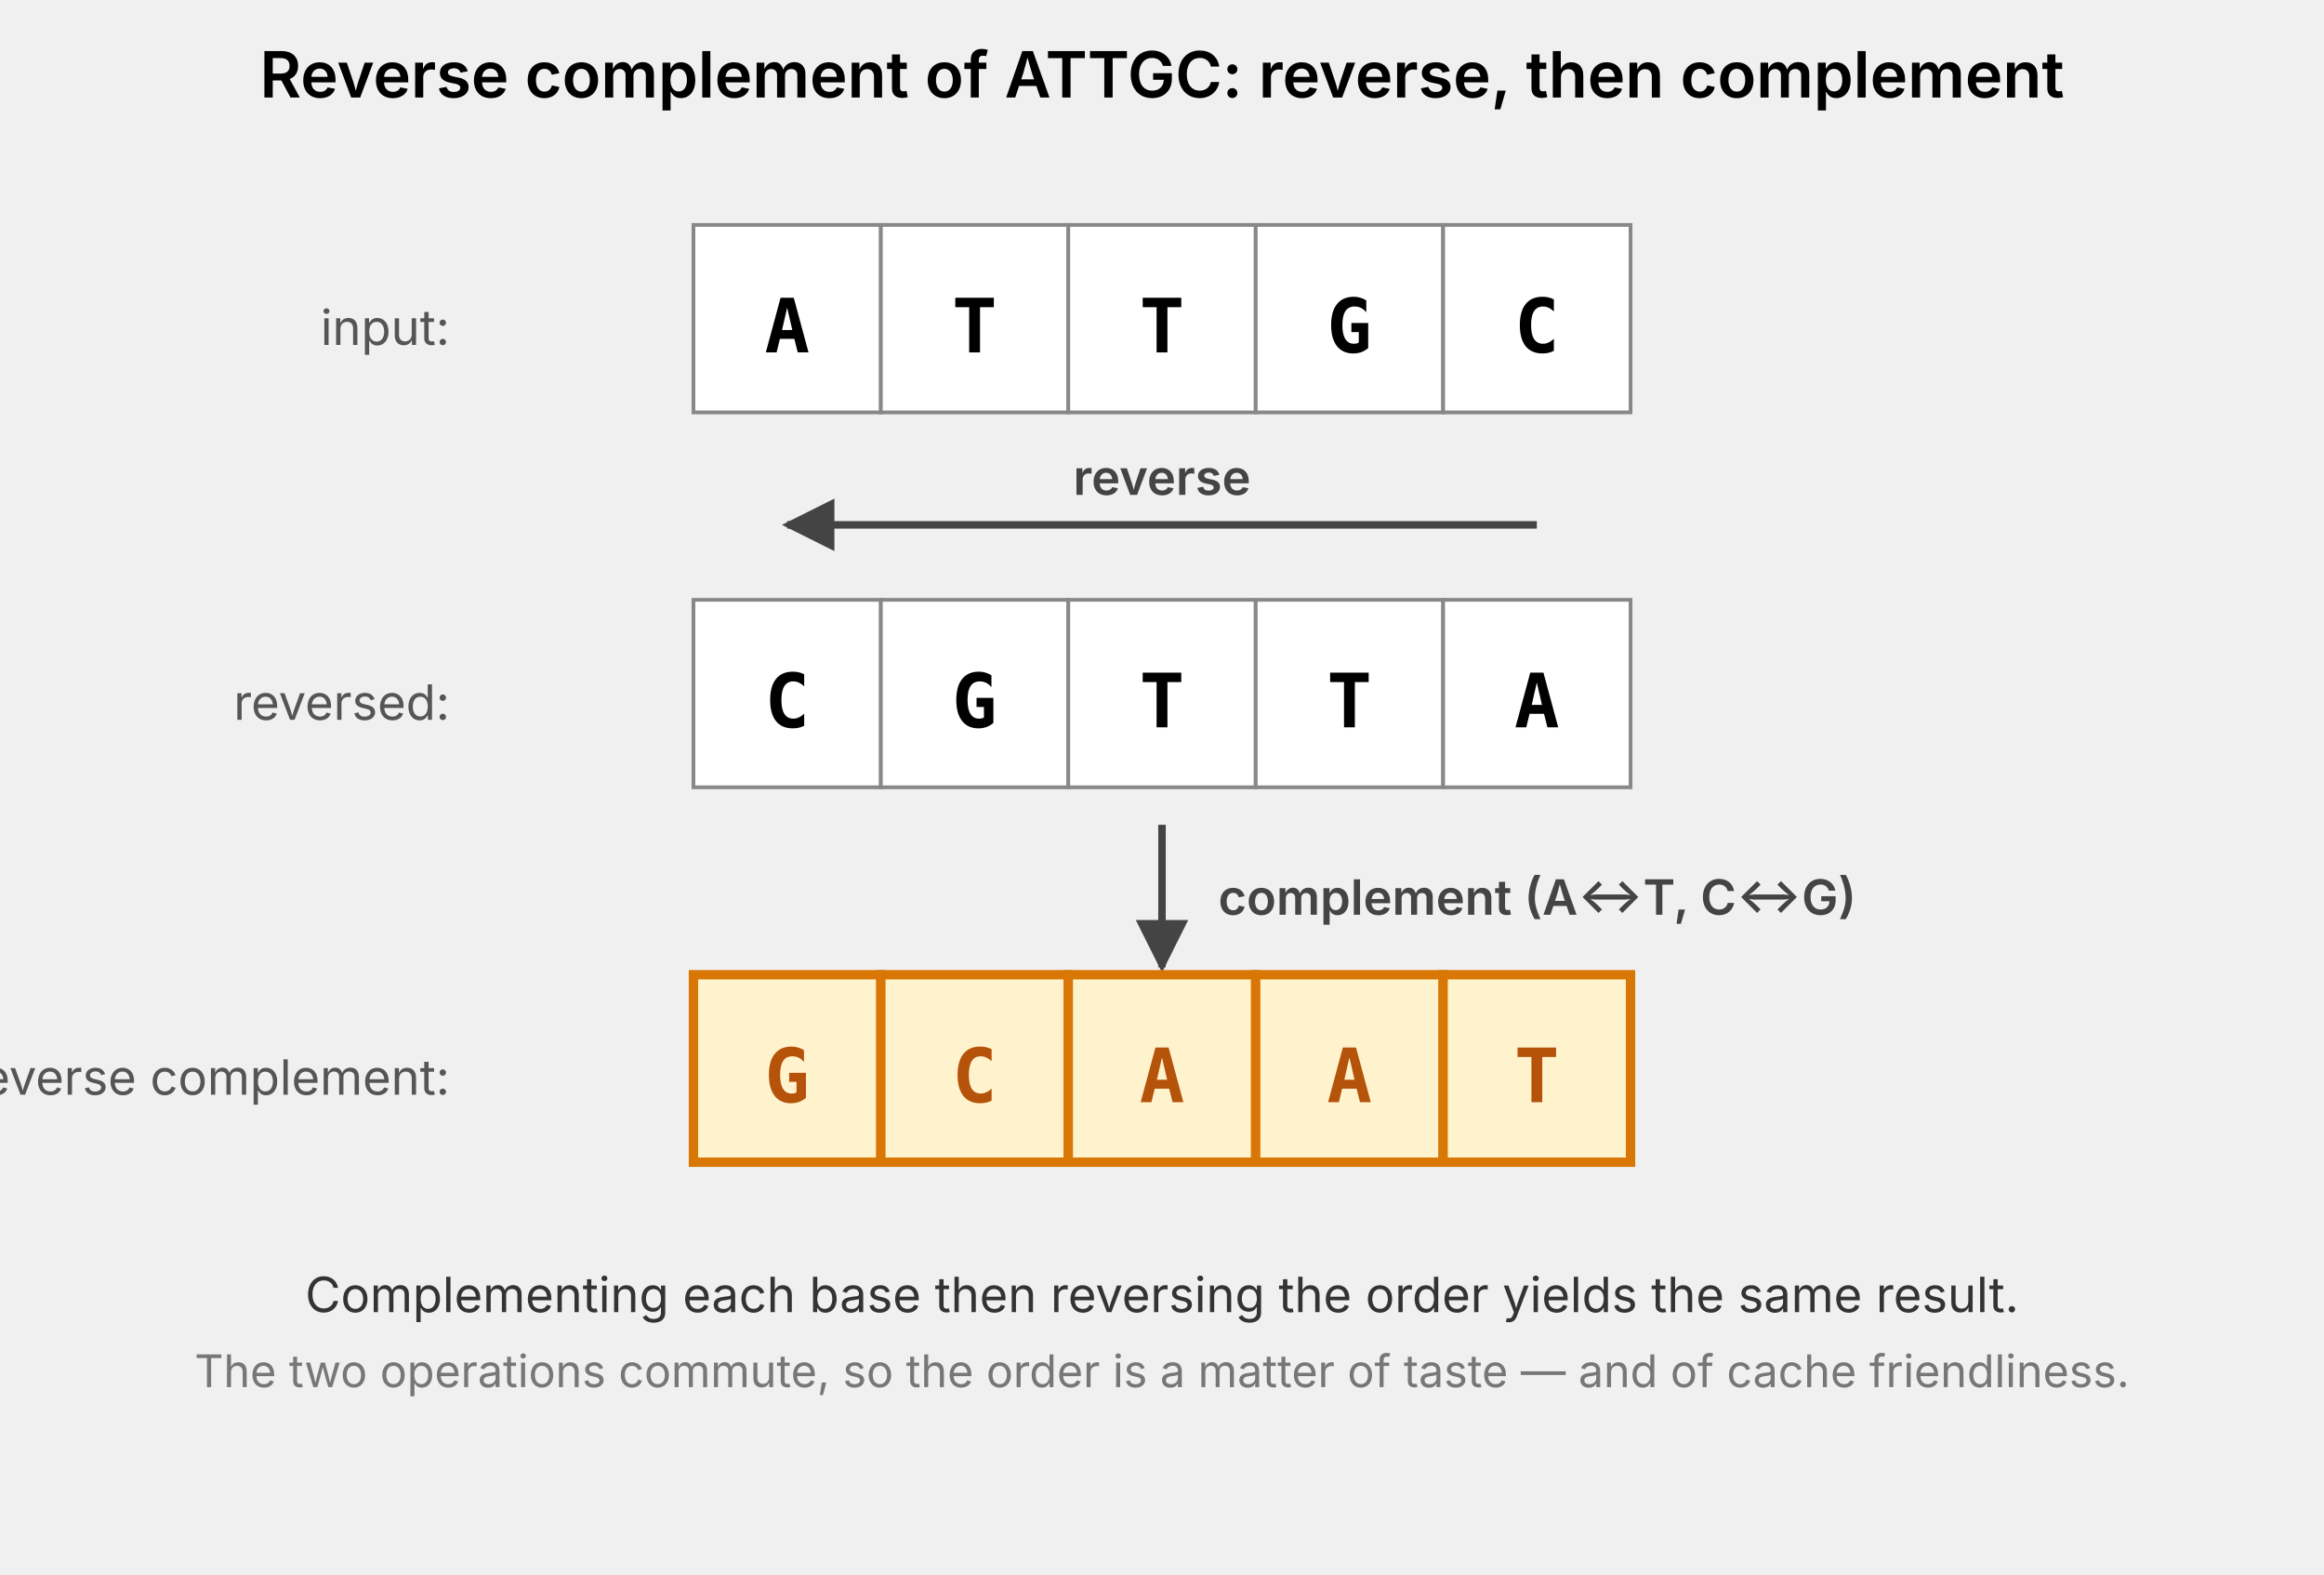
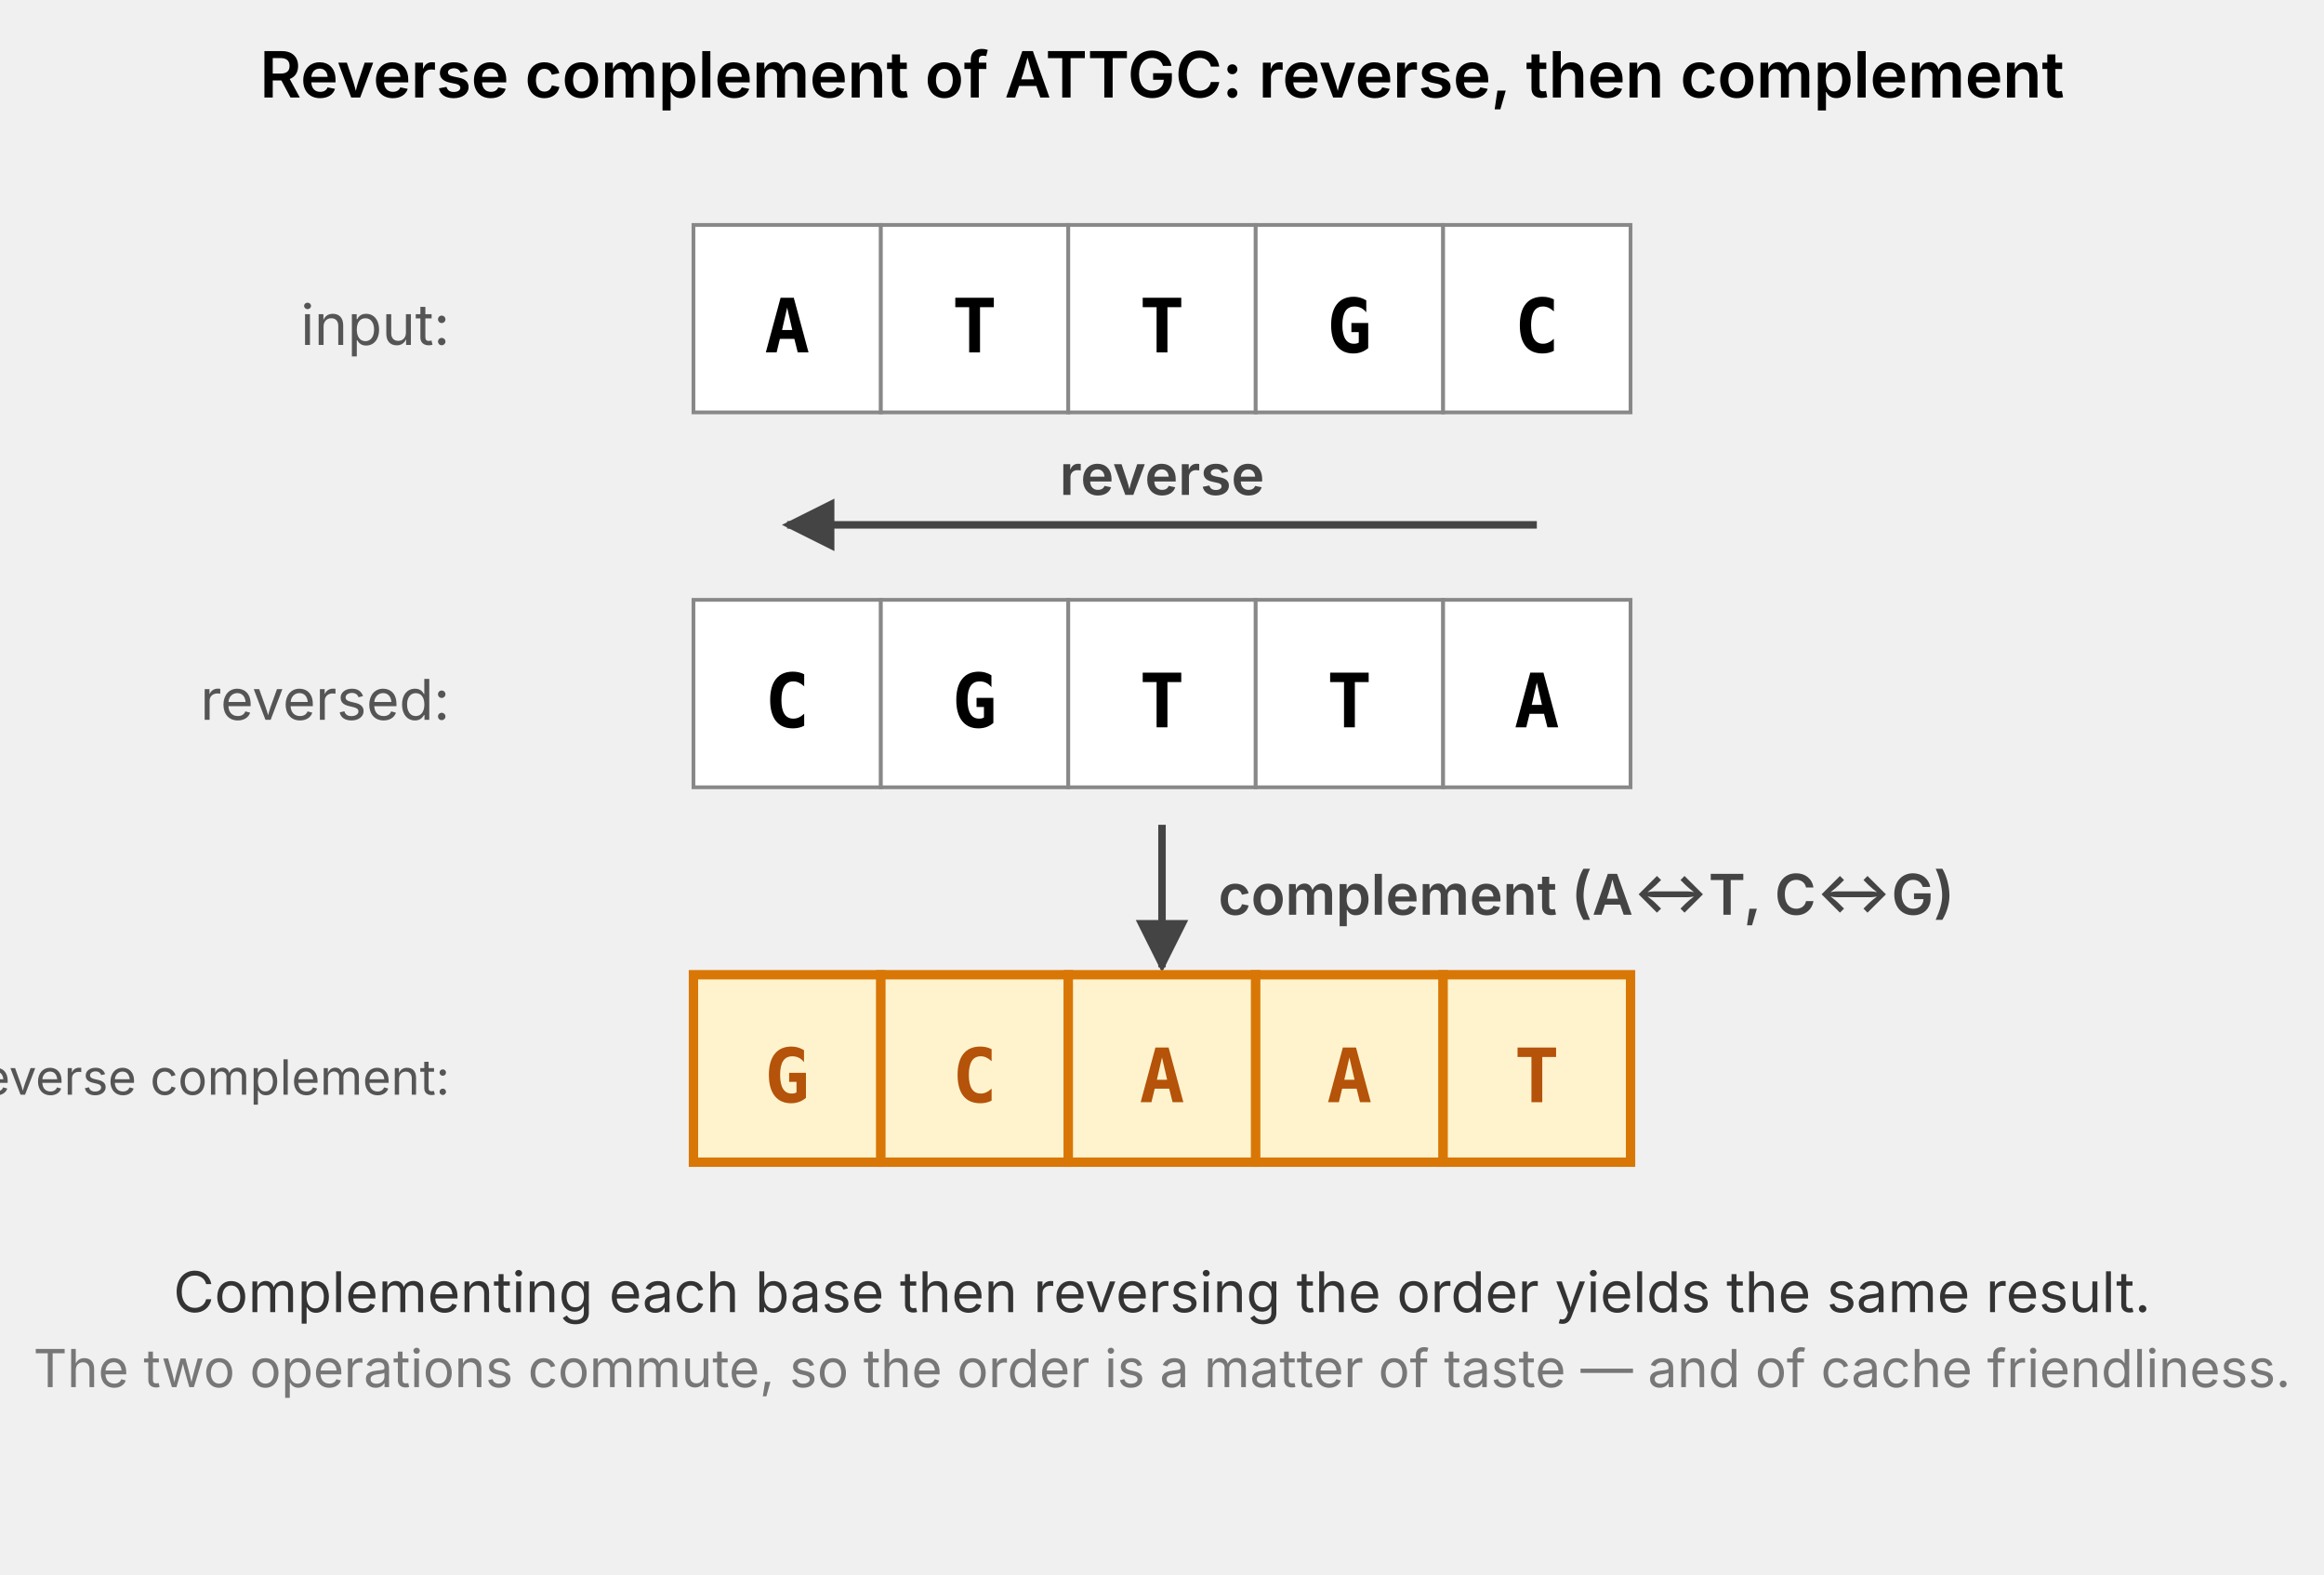
<svg xmlns="http://www.w3.org/2000/svg" viewBox="0 0 620 420" font-family="system-ui, -apple-system, sans-serif">
  <defs>
    <marker id="rc-arrow" viewBox="0 0 10 10" refX="9" refY="5" markerWidth="7" markerHeight="7" orient="auto-start-reverse">
      <path d="M 0 0 L 10 5 L 0 10 z" fill="#444" />
    </marker>
  </defs>
  <text x="310" y="26" text-anchor="middle" font-size="17" font-weight="600">
    Reverse complement of ATTGC: reverse, then complement
  </text>
-   <text x="120" y="92" text-anchor="end" font-size="13" fill="#555">input:</text>
+   <text x="120" y="92" text-anchor="end" font-size="15" fill="#555">input:</text>
  <rect x="185" y="60" width="50" height="50" fill="white" stroke="#888" />
  <rect x="235" y="60" width="50" height="50" fill="white" stroke="#888" />
  <rect x="285" y="60" width="50" height="50" fill="white" stroke="#888" />
  <rect x="335" y="60" width="50" height="50" fill="white" stroke="#888" />
  <rect x="385" y="60" width="50" height="50" fill="white" stroke="#888" />
  <text x="210" y="94" text-anchor="middle" font-size="20" font-weight="700" font-family="ui-monospace, monospace">A</text>
  <text x="260" y="94" text-anchor="middle" font-size="20" font-weight="700" font-family="ui-monospace, monospace">T</text>
  <text x="310" y="94" text-anchor="middle" font-size="20" font-weight="700" font-family="ui-monospace, monospace">T</text>
  <text x="360" y="94" text-anchor="middle" font-size="20" font-weight="700" font-family="ui-monospace, monospace">G</text>
  <text x="410" y="94" text-anchor="middle" font-size="20" font-weight="700" font-family="ui-monospace, monospace">C</text>
  <line x1="410" y1="140" x2="210" y2="140" stroke="#444" stroke-width="2" marker-end="url(#rc-arrow)" />
-   <text x="310" y="132" text-anchor="middle" font-size="13" fill="#444" font-weight="600">reverse</text>
-   <text x="120" y="192" text-anchor="end" font-size="13" fill="#555">reversed:</text>
+   <text x="310" y="132" text-anchor="middle" font-size="15" fill="#444" font-weight="600">reverse</text>
+   <text x="120" y="192" text-anchor="end" font-size="15" fill="#555">reversed:</text>
  <rect x="185" y="160" width="50" height="50" fill="white" stroke="#888" />
  <rect x="235" y="160" width="50" height="50" fill="white" stroke="#888" />
  <rect x="285" y="160" width="50" height="50" fill="white" stroke="#888" />
  <rect x="335" y="160" width="50" height="50" fill="white" stroke="#888" />
  <rect x="385" y="160" width="50" height="50" fill="white" stroke="#888" />
  <text x="210" y="194" text-anchor="middle" font-size="20" font-weight="700" font-family="ui-monospace, monospace">C</text>
  <text x="260" y="194" text-anchor="middle" font-size="20" font-weight="700" font-family="ui-monospace, monospace">G</text>
  <text x="310" y="194" text-anchor="middle" font-size="20" font-weight="700" font-family="ui-monospace, monospace">T</text>
  <text x="360" y="194" text-anchor="middle" font-size="20" font-weight="700" font-family="ui-monospace, monospace">T</text>
  <text x="410" y="194" text-anchor="middle" font-size="20" font-weight="700" font-family="ui-monospace, monospace">A</text>
  <line x1="310" y1="220" x2="310" y2="258" stroke="#444" stroke-width="2" marker-end="url(#rc-arrow)" />
-   <text x="325" y="244" font-size="13" fill="#444" font-weight="600">
+   <text x="325" y="244" font-size="15" fill="#444" font-weight="600">
    complement (A↔T, C↔G)
  </text>
  <text x="120" y="292" text-anchor="end" font-size="13" fill="#555">reverse complement:</text>
  <rect x="185" y="260" width="50" height="50" fill="#fff3cd" stroke="#d97706" stroke-width="2.5" />
  <rect x="235" y="260" width="50" height="50" fill="#fff3cd" stroke="#d97706" stroke-width="2.5" />
  <rect x="285" y="260" width="50" height="50" fill="#fff3cd" stroke="#d97706" stroke-width="2.5" />
  <rect x="335" y="260" width="50" height="50" fill="#fff3cd" stroke="#d97706" stroke-width="2.5" />
  <rect x="385" y="260" width="50" height="50" fill="#fff3cd" stroke="#d97706" stroke-width="2.5" />
  <text x="210" y="294" text-anchor="middle" font-size="20" font-weight="700" font-family="ui-monospace, monospace" fill="#b45309">G</text>
  <text x="260" y="294" text-anchor="middle" font-size="20" font-weight="700" font-family="ui-monospace, monospace" fill="#b45309">C</text>
  <text x="310" y="294" text-anchor="middle" font-size="20" font-weight="700" font-family="ui-monospace, monospace" fill="#b45309">A</text>
  <text x="360" y="294" text-anchor="middle" font-size="20" font-weight="700" font-family="ui-monospace, monospace" fill="#b45309">A</text>
  <text x="410" y="294" text-anchor="middle" font-size="20" font-weight="700" font-family="ui-monospace, monospace" fill="#b45309">T</text>
-   <text x="310" y="350" text-anchor="middle" font-size="13" fill="#333">
+   <text x="310" y="350" text-anchor="middle" font-size="15" fill="#333">
    Complementing each base then reversing the order yields the same result.
  </text>
-   <text x="310" y="370" text-anchor="middle" font-size="12" fill="#777">
+   <text x="310" y="370" text-anchor="middle" font-size="14" fill="#777">
    The two operations commute, so the order is a matter of taste — and of cache friendliness.
  </text>
</svg>
